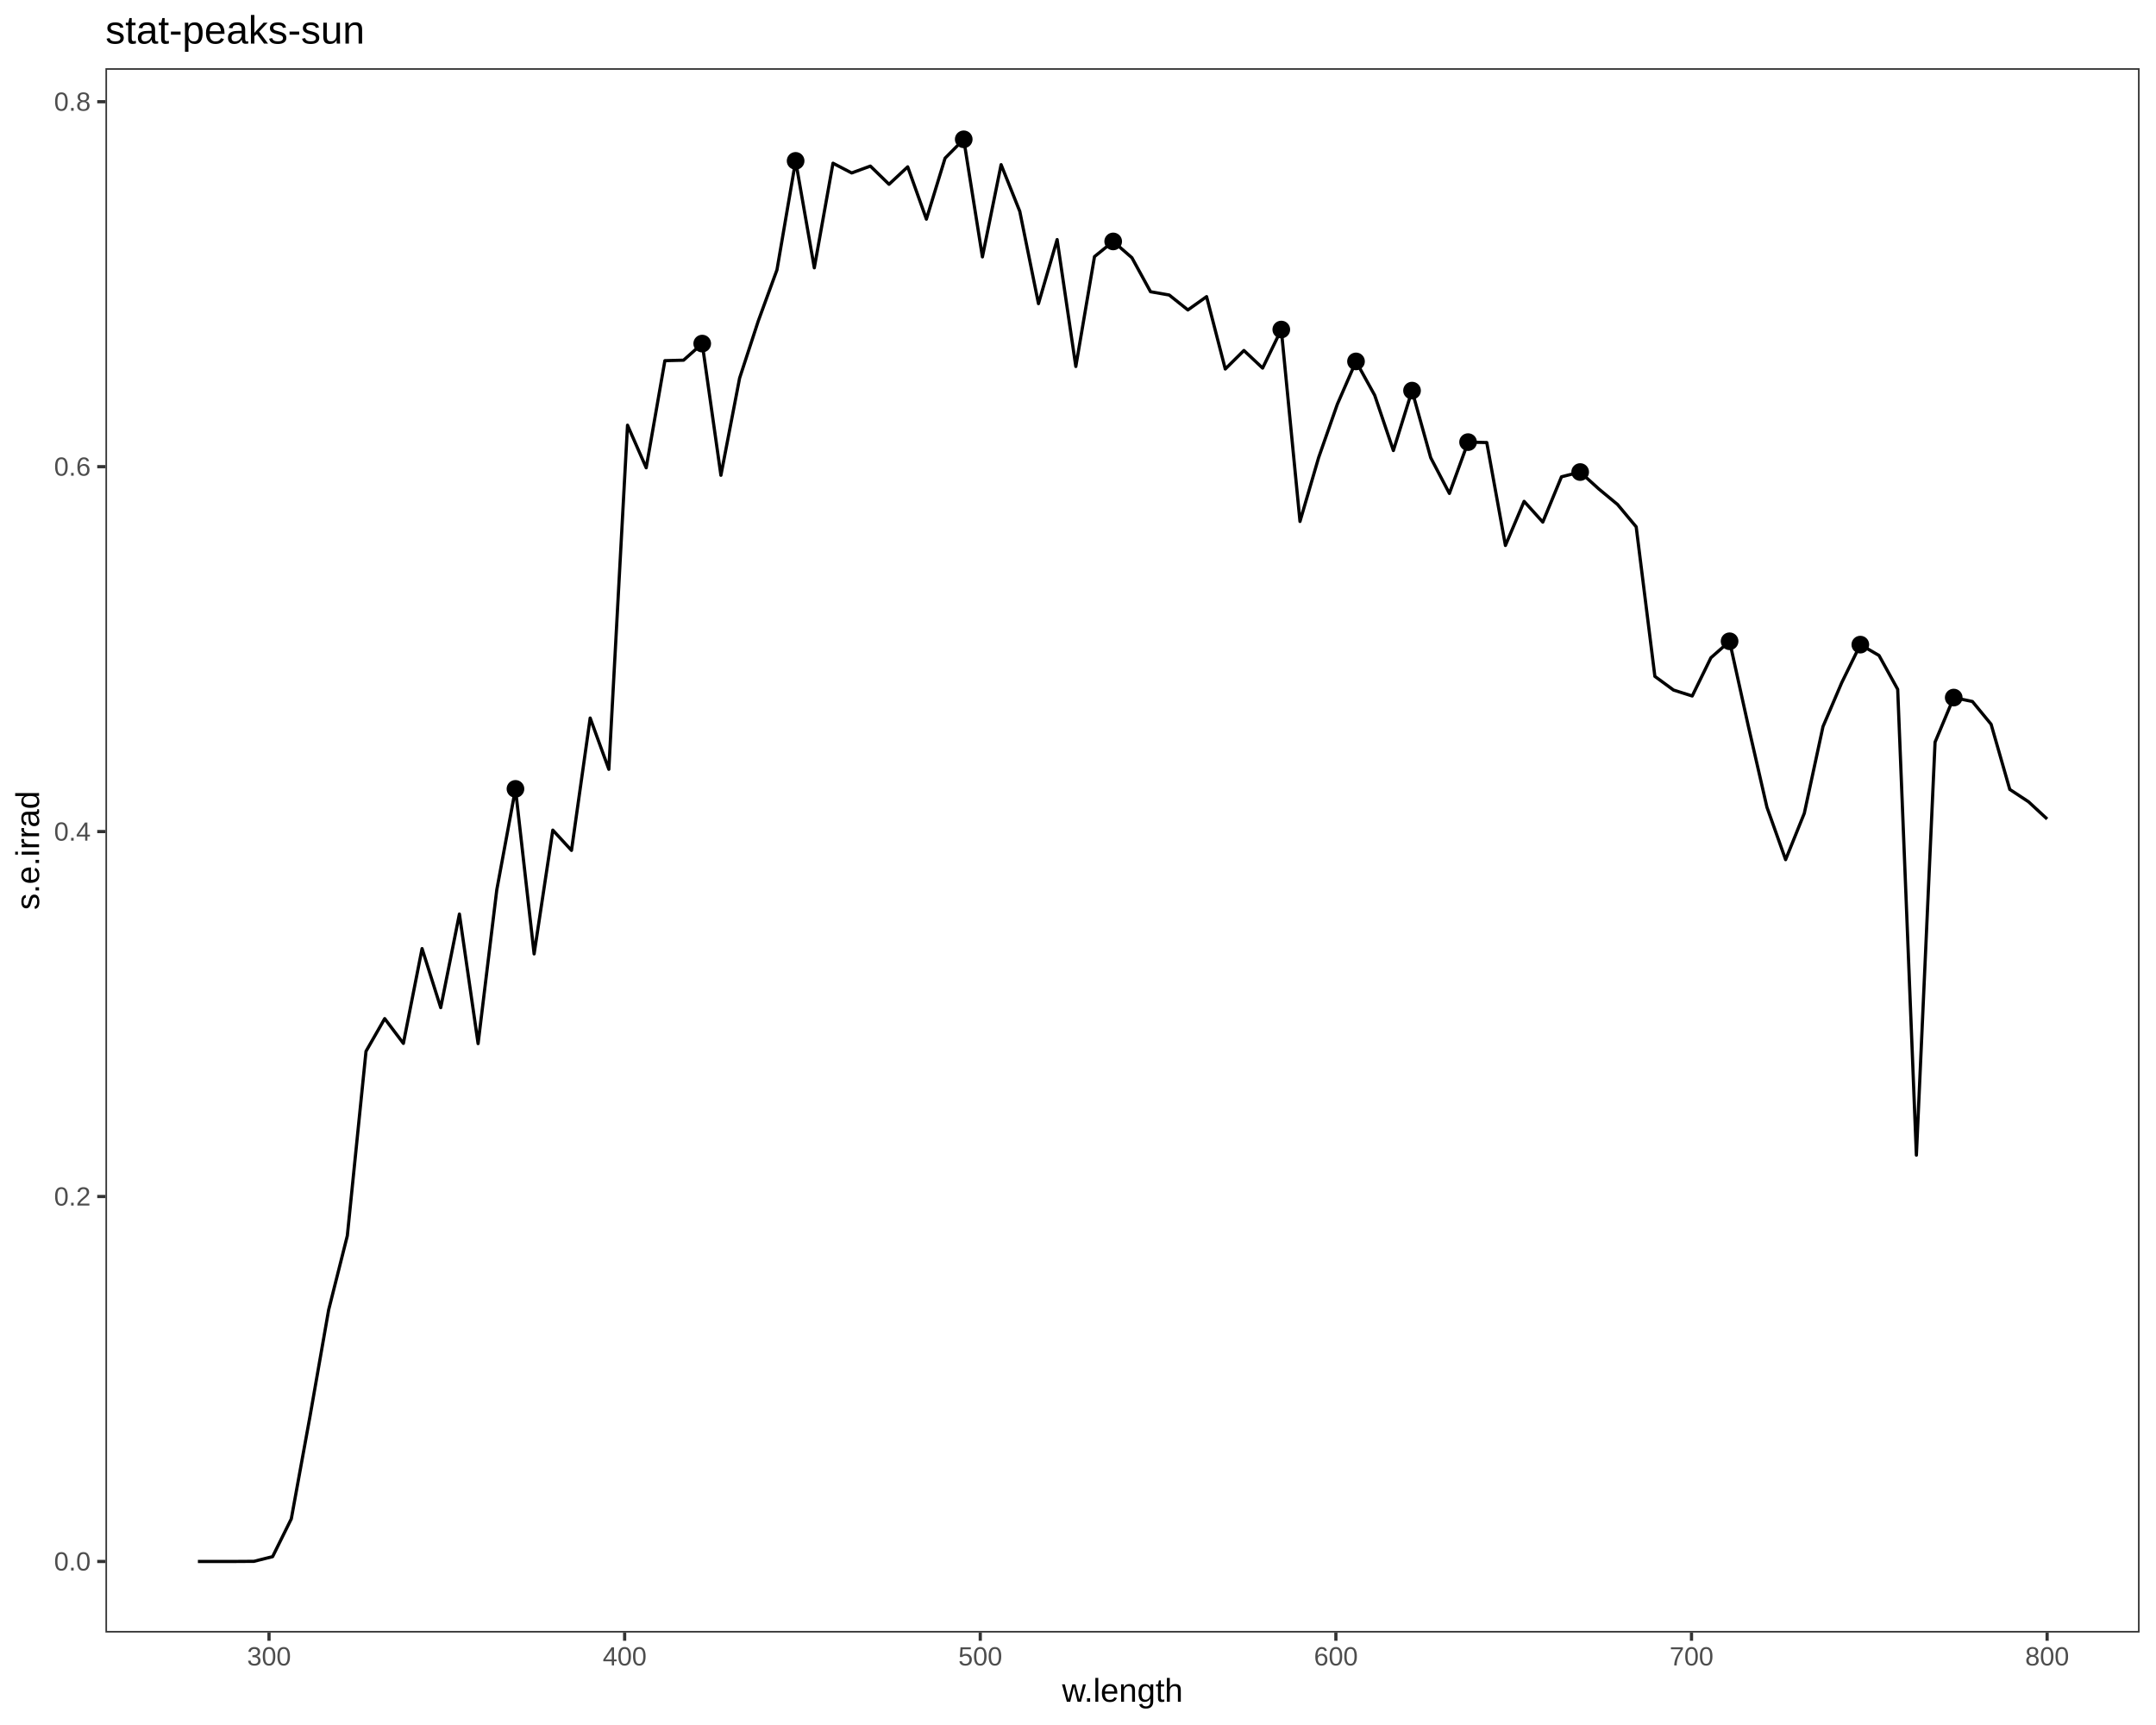
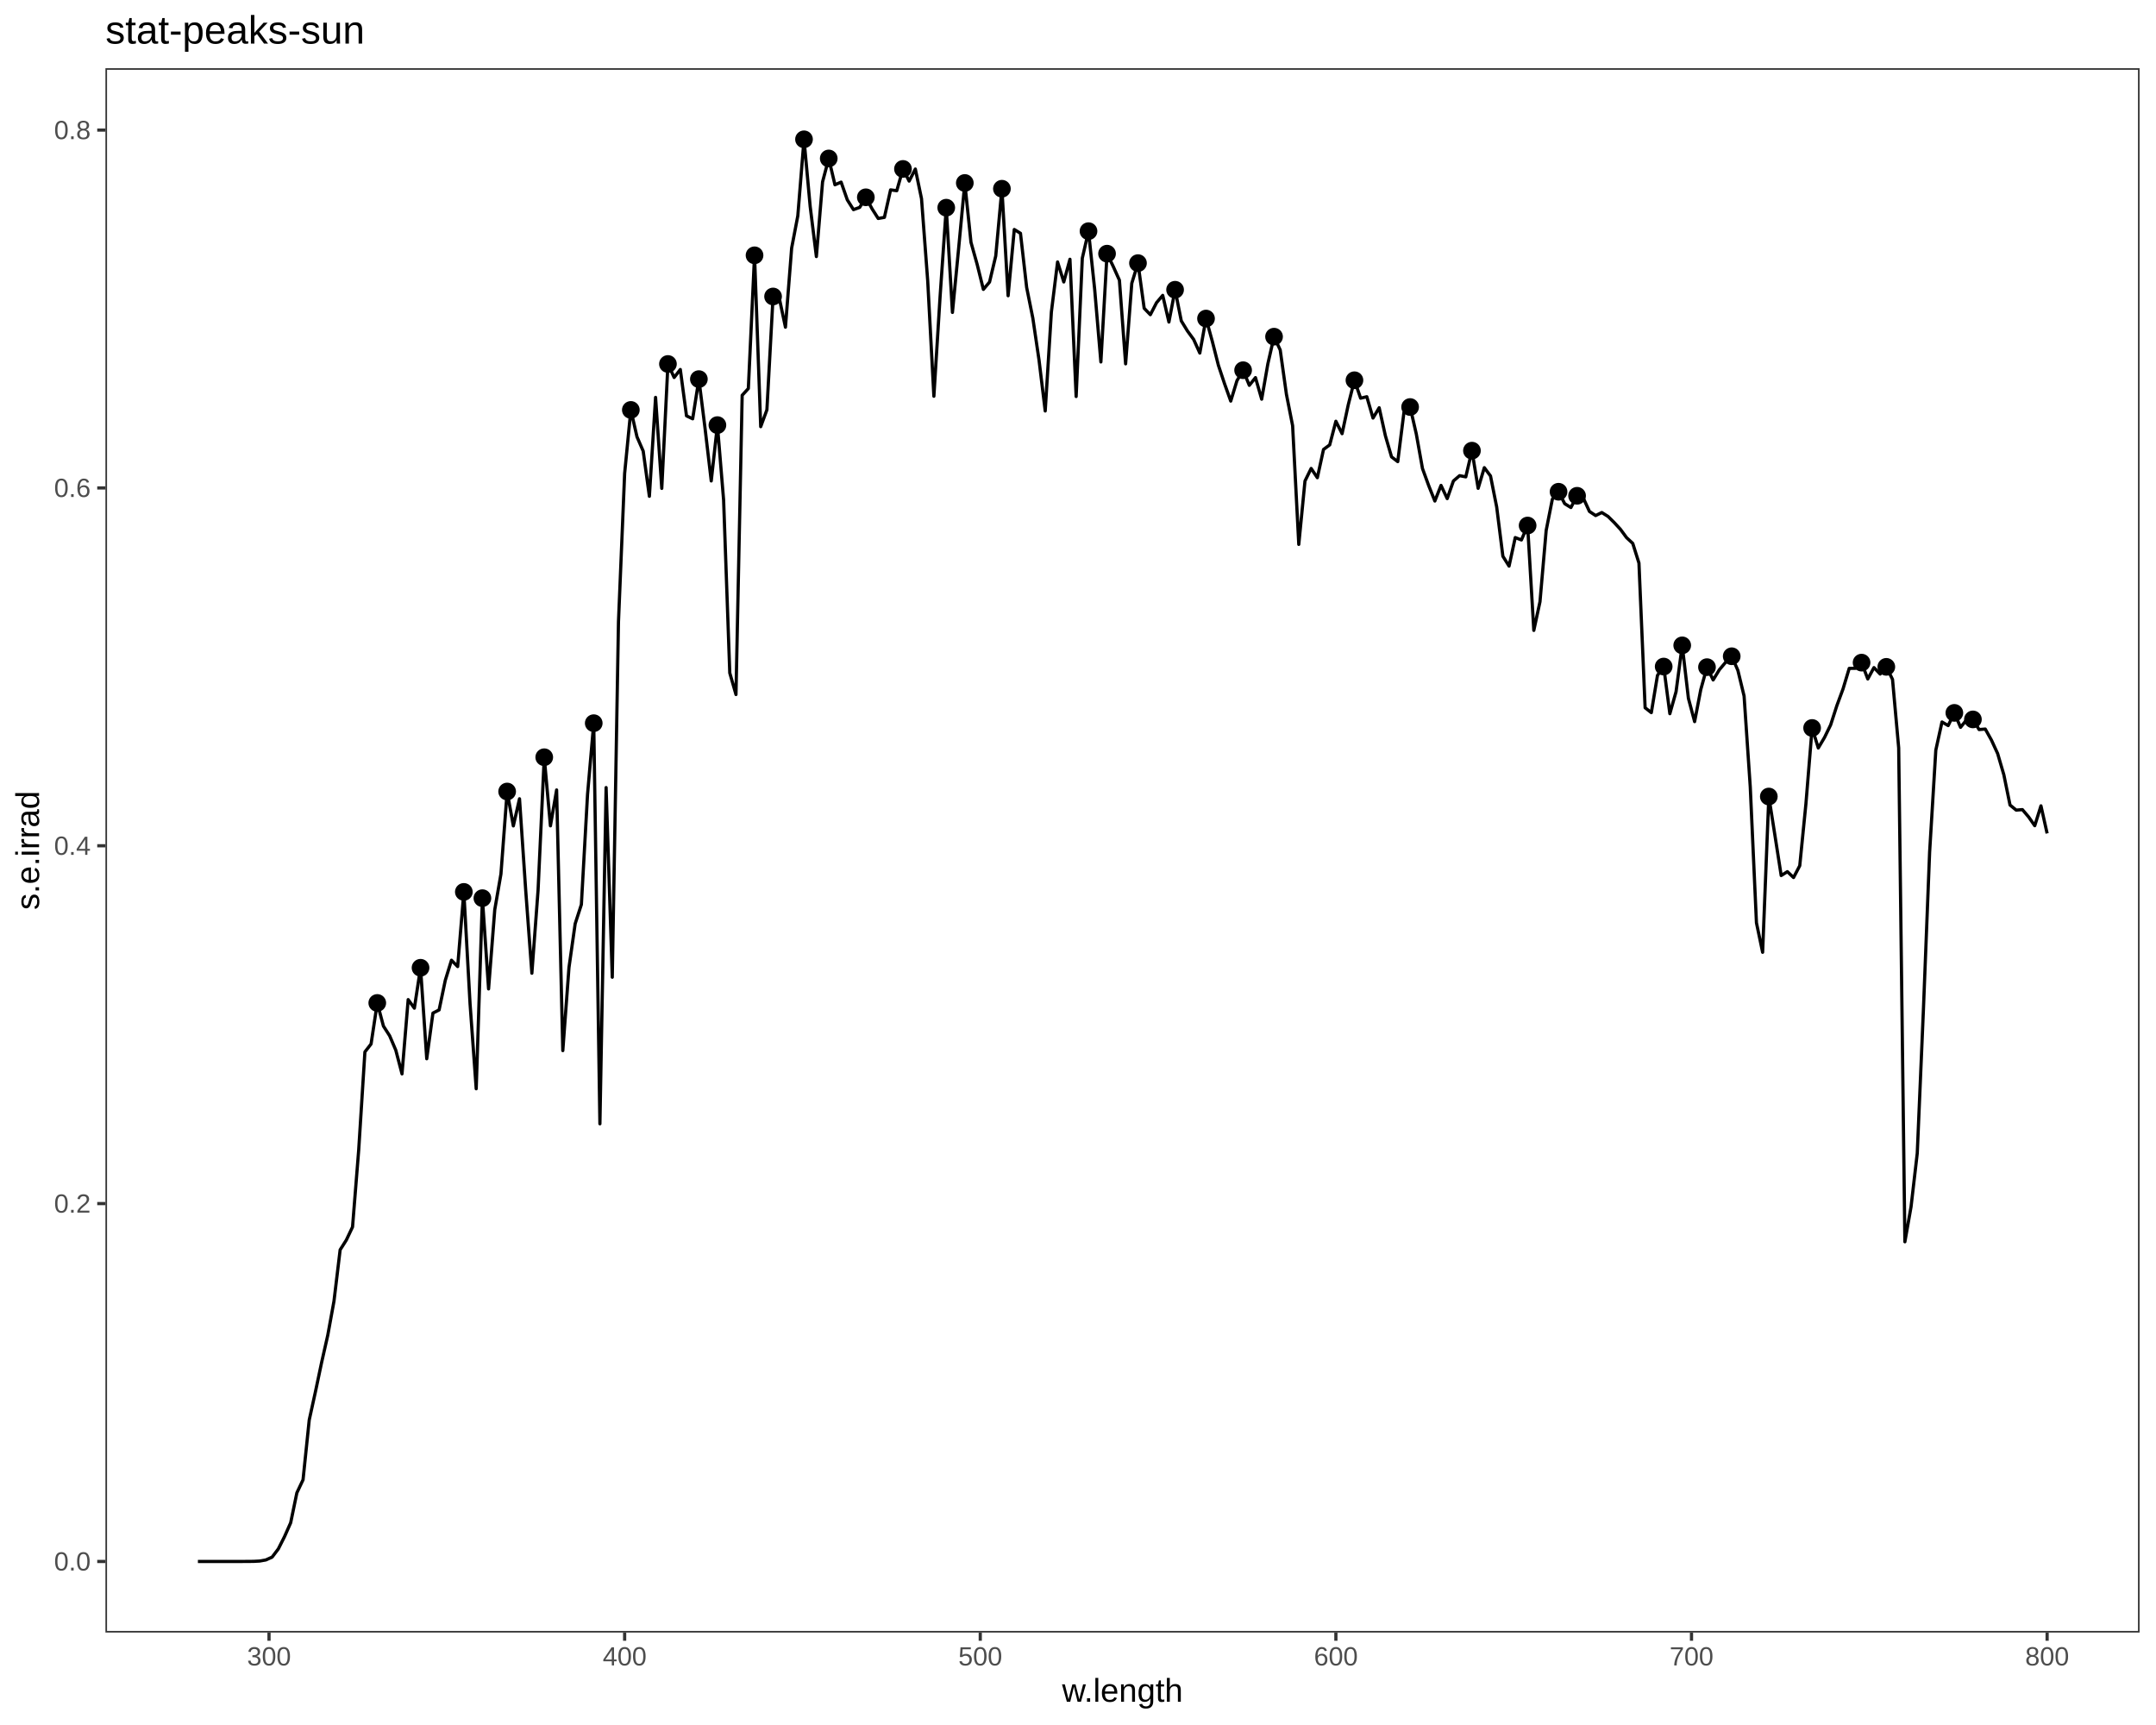
<svg xmlns="http://www.w3.org/2000/svg" viewBox="0 0 720.00 576.00">
  <defs>
    <style type="text/css">
    line, polyline, polygon, path, rect, circle {
      fill: none;
      stroke: #000000;
      stroke-linecap: round;
      stroke-linejoin: round;
      stroke-miterlimit: 10.00;
    }
  </style>
  </defs>
  <rect width="100%" height="100%" style="stroke: none; fill: #FFFFFF;" />
  <rect x="0.00" y="0.00" width="720.00" height="576.00" style="stroke-width: 1.07; stroke: #FFFFFF; fill: #FFFFFF;" />
  <defs>
    <clipPath id="cpMzUuMjF8NzE0LjUyfDU0NS4xM3wyMi43Nw==">
      <rect x="35.21" y="22.77" width="679.31" height="522.36" />
    </clipPath>
  </defs>
  <rect x="35.21" y="22.77" width="679.31" height="522.36" style="stroke-width: 1.07; stroke: none; fill: #FFFFFF;" clip-path="url(#cpMzUuMjF8NzE0LjUyfDU0NS4xM3wyMi43Nw==)" />
-   <polyline points="66.09,521.39 72.33,521.39 78.57,521.39 84.80,521.35 91.04,519.78 97.28,507.16 103.52,472.96 109.76,437.36 115.99,412.63 122.23,351.04 128.47,340.13 134.71,348.40 140.95,316.75 147.18,336.47 153.42,305.22 159.66,348.47 165.90,297.14 172.14,263.42 178.37,318.52 184.61,277.19 190.85,283.96 197.09,239.76 203.32,256.88 209.56,141.98 215.80,156.20 222.04,120.43 228.28,120.27 234.51,114.73 240.75,158.70 246.99,126.27 253.23,107.18 259.47,90.11 265.70,53.72 271.94,89.43 278.18,54.50 284.42,57.75 290.66,55.46 296.89,61.53 303.13,55.71 309.37,73.18 315.61,52.82 321.84,46.52 328.08,85.78 334.32,54.98 340.56,70.58 346.80,101.39 353.03,80.00 359.27,122.37 365.51,85.68 371.75,80.62 377.99,86.04 384.22,97.41 390.46,98.51 396.70,103.49 402.94,99.05 409.18,123.22 415.41,117.03 421.65,122.91 427.89,110.04 434.13,174.12 440.36,152.79 446.60,135.00 452.84,120.68 459.08,131.98 465.32,150.44 471.55,130.43 477.79,152.84 484.03,164.76 490.27,147.63 496.51,147.77 502.74,182.14 508.98,167.41 515.22,174.34 521.46,159.21 527.70,157.62 533.93,163.27 540.17,168.44 546.41,175.92 552.65,225.85 558.88,230.42 565.12,232.40 571.36,219.63 577.60,214.13 583.84,242.38 590.07,269.54 596.31,287.05 602.55,271.57 608.79,242.61 615.03,227.99 621.26,215.25 627.50,218.87 633.74,230.18 639.98,385.72 646.22,247.80 652.45,232.93 658.69,234.24 664.93,241.83 671.17,263.60 677.41,267.70 683.64,273.47 " style="stroke-width: 1.07; stroke-linecap: butt;" clip-path="url(#cpMzUuMjF8NzE0LjUyfDU0NS4xM3wyMi43Nw==)" />
-   <circle cx="172.14" cy="263.42" r="1.95pt" style="stroke-width: 0.71; fill: #000000;" clip-path="url(#cpMzUuMjF8NzE0LjUyfDU0NS4xM3wyMi43Nw==)" />
-   <circle cx="234.51" cy="114.73" r="1.95pt" style="stroke-width: 0.71; fill: #000000;" clip-path="url(#cpMzUuMjF8NzE0LjUyfDU0NS4xM3wyMi43Nw==)" />
-   <circle cx="265.70" cy="53.72" r="1.95pt" style="stroke-width: 0.71; fill: #000000;" clip-path="url(#cpMzUuMjF8NzE0LjUyfDU0NS4xM3wyMi43Nw==)" />
-   <circle cx="321.84" cy="46.52" r="1.95pt" style="stroke-width: 0.71; fill: #000000;" clip-path="url(#cpMzUuMjF8NzE0LjUyfDU0NS4xM3wyMi43Nw==)" />
-   <circle cx="371.75" cy="80.62" r="1.95pt" style="stroke-width: 0.71; fill: #000000;" clip-path="url(#cpMzUuMjF8NzE0LjUyfDU0NS4xM3wyMi43Nw==)" />
-   <circle cx="427.89" cy="110.04" r="1.95pt" style="stroke-width: 0.71; fill: #000000;" clip-path="url(#cpMzUuMjF8NzE0LjUyfDU0NS4xM3wyMi43Nw==)" />
-   <circle cx="452.84" cy="120.68" r="1.95pt" style="stroke-width: 0.71; fill: #000000;" clip-path="url(#cpMzUuMjF8NzE0LjUyfDU0NS4xM3wyMi43Nw==)" />
-   <circle cx="471.55" cy="130.43" r="1.95pt" style="stroke-width: 0.71; fill: #000000;" clip-path="url(#cpMzUuMjF8NzE0LjUyfDU0NS4xM3wyMi43Nw==)" />
-   <circle cx="490.27" cy="147.63" r="1.95pt" style="stroke-width: 0.71; fill: #000000;" clip-path="url(#cpMzUuMjF8NzE0LjUyfDU0NS4xM3wyMi43Nw==)" />
-   <circle cx="527.70" cy="157.62" r="1.95pt" style="stroke-width: 0.71; fill: #000000;" clip-path="url(#cpMzUuMjF8NzE0LjUyfDU0NS4xM3wyMi43Nw==)" />
-   <circle cx="577.60" cy="214.13" r="1.95pt" style="stroke-width: 0.71; fill: #000000;" clip-path="url(#cpMzUuMjF8NzE0LjUyfDU0NS4xM3wyMi43Nw==)" />
-   <circle cx="621.26" cy="215.25" r="1.95pt" style="stroke-width: 0.71; fill: #000000;" clip-path="url(#cpMzUuMjF8NzE0LjUyfDU0NS4xM3wyMi43Nw==)" />
-   <circle cx="652.45" cy="232.93" r="1.95pt" style="stroke-width: 0.71; fill: #000000;" clip-path="url(#cpMzUuMjF8NzE0LjUyfDU0NS4xM3wyMi43Nw==)" />
+   <polyline points="66.09,521.39 68.16,521.39 70.22,521.39 72.29,521.39 74.35,521.39 76.42,521.39 78.48,521.39 80.55,521.39 82.61,521.38 84.68,521.36 86.74,521.25 88.81,520.88 90.88,519.93 92.94,517.21 95.01,513.11 97.07,508.47 99.14,498.48 101.20,494.12 103.27,474.14 105.33,464.77 107.40,454.96 109.46,445.85 111.53,434.49 113.59,417.33 115.66,414.07 117.73,409.70 119.79,383.98 121.86,351.25 123.92,348.60 125.99,334.90 128.05,342.63 130.12,345.85 132.18,350.68 134.25,358.58 136.31,333.78 138.38,336.64 140.44,323.15 142.51,353.53 144.58,338.28 146.64,337.23 148.71,327.32 150.77,320.63 152.84,322.75 154.90,297.82 156.97,335.08 159.03,363.55 161.10,299.91 163.16,330.21 165.23,303.73 167.29,291.84 169.36,264.30 171.43,275.78 173.49,266.72 175.56,297.26 177.62,324.97 179.69,297.24 181.75,252.85 183.82,275.76 185.88,263.78 187.95,350.81 190.01,323.07 192.08,308.44 194.15,302.03 196.21,265.28 198.28,241.48 200.34,375.25 202.41,262.98 204.47,326.31 206.54,207.67 208.60,158.08 210.67,136.88 212.73,145.88 214.80,150.64 216.86,165.72 218.93,132.69 221.00,163.08 223.06,121.54 225.13,126.05 227.19,123.38 229.26,138.86 231.32,139.84 233.39,126.59 235.45,143.00 237.52,160.59 239.58,141.95 241.65,166.97 243.71,224.71 245.78,231.91 247.85,131.99 249.91,129.74 251.98,85.25 254.04,142.47 256.11,136.85 258.17,99.00 260.24,99.53 262.30,109.25 264.37,82.84 266.43,72.06 268.50,46.52 270.56,68.94 272.63,85.67 274.70,60.72 276.76,52.91 278.83,61.70 280.89,60.81 282.96,66.74 285.02,70.00 287.09,69.25 289.15,65.88 291.22,69.72 293.28,72.95 295.35,72.58 297.41,63.40 299.48,63.68 301.55,56.41 303.61,60.47 305.68,56.44 307.74,66.34 309.81,93.78 311.87,132.31 313.94,99.08 316.00,69.35 318.07,104.32 320.13,83.03 322.20,61.10 324.26,80.91 326.33,88.31 328.40,96.63 330.46,94.18 332.53,85.46 334.59,63.02 336.66,98.75 338.72,76.63 340.79,77.90 342.85,95.97 344.92,106.26 346.98,120.20 349.05,137.23 351.11,104.19 353.18,87.47 355.25,94.15 357.31,86.57 359.38,132.40 361.44,86.20 363.51,77.19 365.57,96.63 367.64,120.86 369.70,84.70 371.77,88.98 373.83,93.56 375.90,121.49 377.96,94.59 380.03,87.86 382.10,102.94 384.16,105.08 386.23,101.07 388.29,98.63 390.36,107.53 392.42,96.75 394.49,107.14 396.55,110.51 398.62,113.34 400.68,117.89 402.75,106.37 404.82,113.85 406.88,121.96 408.95,128.16 411.01,133.93 413.08,127.13 415.14,123.62 417.21,128.67 419.27,126.09 421.34,133.29 423.40,121.50 425.47,112.42 427.53,116.87 429.60,131.65 431.67,142.14 433.73,181.78 435.80,160.62 437.86,156.42 439.93,159.51 441.99,150.08 444.06,148.55 446.12,140.66 448.19,144.81 450.25,135.18 452.32,126.97 454.38,132.96 456.45,132.47 458.52,139.59 460.58,136.15 462.65,145.49 464.71,152.56 466.78,154.15 468.84,137.75 470.91,135.91 472.97,144.89 475.04,156.45 477.10,162.11 479.17,167.30 481.23,162.08 483.30,166.49 485.37,160.60 487.43,158.83 489.50,159.23 491.56,150.48 493.63,163.06 495.69,156.16 497.76,158.93 499.82,169.29 501.89,185.74 503.95,189.03 506.02,179.50 508.08,180.30 510.15,175.48 512.22,210.50 514.28,200.92 516.35,177.10 518.41,166.68 520.48,164.20 522.54,168.19 524.61,169.47 526.67,165.55 528.74,166.29 530.80,170.78 532.87,172.15 534.93,171.14 537.00,172.44 539.07,174.49 541.13,176.72 543.20,179.53 545.26,181.44 547.33,188.01 549.39,236.33 551.46,237.96 553.52,225.51 555.59,222.57 557.65,238.31 559.72,230.97 561.78,215.49 563.85,233.19 565.92,240.96 567.98,230.25 570.05,222.77 572.11,227.04 574.18,223.63 576.24,221.19 578.31,219.13 580.37,223.85 582.44,232.41 584.50,262.72 586.57,308.14 588.63,317.98 590.70,265.97 592.77,279.13 594.83,292.35 596.90,291.06 598.96,293.02 601.03,289.07 603.09,268.40 605.16,243.08 607.22,249.76 609.29,246.27 611.35,242.05 613.42,235.63 615.49,230.02 617.55,223.18 619.62,223.16 621.68,221.26 623.75,226.71 625.81,222.92 627.88,225.08 629.94,222.67 632.01,226.86 634.07,249.73 636.14,414.65 638.20,402.94 640.27,385.10 642.34,336.84 644.40,284.57 646.47,250.47 648.53,241.08 650.60,242.28 652.66,238.04 654.73,242.86 656.79,240.30 658.86,240.22 660.92,243.61 662.99,243.44 665.05,247.14 667.12,251.64 669.19,258.72 671.25,268.81 673.32,270.51 675.38,270.34 677.45,272.77 679.51,275.71 681.58,269.08 683.64,278.29 " style="stroke-width: 1.07; stroke-linecap: butt;" clip-path="url(#cpMzUuMjF8NzE0LjUyfDU0NS4xM3wyMi43Nw==)" />
+   <circle cx="125.99" cy="334.90" r="1.95pt" style="stroke-width: 0.71; fill: #000000;" clip-path="url(#cpMzUuMjF8NzE0LjUyfDU0NS4xM3wyMi43Nw==)" />
+   <circle cx="140.44" cy="323.15" r="1.95pt" style="stroke-width: 0.71; fill: #000000;" clip-path="url(#cpMzUuMjF8NzE0LjUyfDU0NS4xM3wyMi43Nw==)" />
+   <circle cx="154.90" cy="297.82" r="1.95pt" style="stroke-width: 0.71; fill: #000000;" clip-path="url(#cpMzUuMjF8NzE0LjUyfDU0NS4xM3wyMi43Nw==)" />
+   <circle cx="161.10" cy="299.91" r="1.95pt" style="stroke-width: 0.71; fill: #000000;" clip-path="url(#cpMzUuMjF8NzE0LjUyfDU0NS4xM3wyMi43Nw==)" />
+   <circle cx="169.36" cy="264.30" r="1.95pt" style="stroke-width: 0.71; fill: #000000;" clip-path="url(#cpMzUuMjF8NzE0LjUyfDU0NS4xM3wyMi43Nw==)" />
+   <circle cx="181.75" cy="252.85" r="1.95pt" style="stroke-width: 0.71; fill: #000000;" clip-path="url(#cpMzUuMjF8NzE0LjUyfDU0NS4xM3wyMi43Nw==)" />
+   <circle cx="198.28" cy="241.48" r="1.95pt" style="stroke-width: 0.71; fill: #000000;" clip-path="url(#cpMzUuMjF8NzE0LjUyfDU0NS4xM3wyMi43Nw==)" />
+   <circle cx="210.67" cy="136.88" r="1.95pt" style="stroke-width: 0.71; fill: #000000;" clip-path="url(#cpMzUuMjF8NzE0LjUyfDU0NS4xM3wyMi43Nw==)" />
+   <circle cx="223.06" cy="121.54" r="1.95pt" style="stroke-width: 0.71; fill: #000000;" clip-path="url(#cpMzUuMjF8NzE0LjUyfDU0NS4xM3wyMi43Nw==)" />
+   <circle cx="233.39" cy="126.59" r="1.95pt" style="stroke-width: 0.71; fill: #000000;" clip-path="url(#cpMzUuMjF8NzE0LjUyfDU0NS4xM3wyMi43Nw==)" />
+   <circle cx="239.58" cy="141.95" r="1.95pt" style="stroke-width: 0.71; fill: #000000;" clip-path="url(#cpMzUuMjF8NzE0LjUyfDU0NS4xM3wyMi43Nw==)" />
+   <circle cx="251.98" cy="85.25" r="1.95pt" style="stroke-width: 0.71; fill: #000000;" clip-path="url(#cpMzUuMjF8NzE0LjUyfDU0NS4xM3wyMi43Nw==)" />
+   <circle cx="258.17" cy="99.00" r="1.95pt" style="stroke-width: 0.71; fill: #000000;" clip-path="url(#cpMzUuMjF8NzE0LjUyfDU0NS4xM3wyMi43Nw==)" />
+   <circle cx="268.50" cy="46.52" r="1.95pt" style="stroke-width: 0.71; fill: #000000;" clip-path="url(#cpMzUuMjF8NzE0LjUyfDU0NS4xM3wyMi43Nw==)" />
+   <circle cx="276.76" cy="52.91" r="1.95pt" style="stroke-width: 0.71; fill: #000000;" clip-path="url(#cpMzUuMjF8NzE0LjUyfDU0NS4xM3wyMi43Nw==)" />
+   <circle cx="289.15" cy="65.88" r="1.95pt" style="stroke-width: 0.71; fill: #000000;" clip-path="url(#cpMzUuMjF8NzE0LjUyfDU0NS4xM3wyMi43Nw==)" />
+   <circle cx="301.55" cy="56.41" r="1.95pt" style="stroke-width: 0.71; fill: #000000;" clip-path="url(#cpMzUuMjF8NzE0LjUyfDU0NS4xM3wyMi43Nw==)" />
+   <circle cx="316.00" cy="69.35" r="1.95pt" style="stroke-width: 0.71; fill: #000000;" clip-path="url(#cpMzUuMjF8NzE0LjUyfDU0NS4xM3wyMi43Nw==)" />
+   <circle cx="322.20" cy="61.10" r="1.95pt" style="stroke-width: 0.71; fill: #000000;" clip-path="url(#cpMzUuMjF8NzE0LjUyfDU0NS4xM3wyMi43Nw==)" />
+   <circle cx="334.59" cy="63.02" r="1.95pt" style="stroke-width: 0.71; fill: #000000;" clip-path="url(#cpMzUuMjF8NzE0LjUyfDU0NS4xM3wyMi43Nw==)" />
+   <circle cx="363.51" cy="77.19" r="1.95pt" style="stroke-width: 0.71; fill: #000000;" clip-path="url(#cpMzUuMjF8NzE0LjUyfDU0NS4xM3wyMi43Nw==)" />
+   <circle cx="369.70" cy="84.70" r="1.95pt" style="stroke-width: 0.71; fill: #000000;" clip-path="url(#cpMzUuMjF8NzE0LjUyfDU0NS4xM3wyMi43Nw==)" />
+   <circle cx="380.03" cy="87.86" r="1.95pt" style="stroke-width: 0.71; fill: #000000;" clip-path="url(#cpMzUuMjF8NzE0LjUyfDU0NS4xM3wyMi43Nw==)" />
+   <circle cx="392.42" cy="96.75" r="1.95pt" style="stroke-width: 0.71; fill: #000000;" clip-path="url(#cpMzUuMjF8NzE0LjUyfDU0NS4xM3wyMi43Nw==)" />
+   <circle cx="402.75" cy="106.37" r="1.95pt" style="stroke-width: 0.71; fill: #000000;" clip-path="url(#cpMzUuMjF8NzE0LjUyfDU0NS4xM3wyMi43Nw==)" />
+   <circle cx="415.14" cy="123.62" r="1.95pt" style="stroke-width: 0.71; fill: #000000;" clip-path="url(#cpMzUuMjF8NzE0LjUyfDU0NS4xM3wyMi43Nw==)" />
+   <circle cx="425.47" cy="112.42" r="1.95pt" style="stroke-width: 0.71; fill: #000000;" clip-path="url(#cpMzUuMjF8NzE0LjUyfDU0NS4xM3wyMi43Nw==)" />
+   <circle cx="452.32" cy="126.97" r="1.95pt" style="stroke-width: 0.71; fill: #000000;" clip-path="url(#cpMzUuMjF8NzE0LjUyfDU0NS4xM3wyMi43Nw==)" />
+   <circle cx="470.91" cy="135.91" r="1.95pt" style="stroke-width: 0.71; fill: #000000;" clip-path="url(#cpMzUuMjF8NzE0LjUyfDU0NS4xM3wyMi43Nw==)" />
+   <circle cx="491.56" cy="150.48" r="1.95pt" style="stroke-width: 0.71; fill: #000000;" clip-path="url(#cpMzUuMjF8NzE0LjUyfDU0NS4xM3wyMi43Nw==)" />
+   <circle cx="510.15" cy="175.48" r="1.95pt" style="stroke-width: 0.71; fill: #000000;" clip-path="url(#cpMzUuMjF8NzE0LjUyfDU0NS4xM3wyMi43Nw==)" />
+   <circle cx="520.48" cy="164.20" r="1.95pt" style="stroke-width: 0.71; fill: #000000;" clip-path="url(#cpMzUuMjF8NzE0LjUyfDU0NS4xM3wyMi43Nw==)" />
+   <circle cx="526.67" cy="165.55" r="1.95pt" style="stroke-width: 0.71; fill: #000000;" clip-path="url(#cpMzUuMjF8NzE0LjUyfDU0NS4xM3wyMi43Nw==)" />
+   <circle cx="555.59" cy="222.57" r="1.95pt" style="stroke-width: 0.71; fill: #000000;" clip-path="url(#cpMzUuMjF8NzE0LjUyfDU0NS4xM3wyMi43Nw==)" />
+   <circle cx="561.78" cy="215.49" r="1.95pt" style="stroke-width: 0.71; fill: #000000;" clip-path="url(#cpMzUuMjF8NzE0LjUyfDU0NS4xM3wyMi43Nw==)" />
+   <circle cx="570.05" cy="222.77" r="1.95pt" style="stroke-width: 0.71; fill: #000000;" clip-path="url(#cpMzUuMjF8NzE0LjUyfDU0NS4xM3wyMi43Nw==)" />
+   <circle cx="578.31" cy="219.13" r="1.95pt" style="stroke-width: 0.71; fill: #000000;" clip-path="url(#cpMzUuMjF8NzE0LjUyfDU0NS4xM3wyMi43Nw==)" />
+   <circle cx="590.70" cy="265.97" r="1.95pt" style="stroke-width: 0.71; fill: #000000;" clip-path="url(#cpMzUuMjF8NzE0LjUyfDU0NS4xM3wyMi43Nw==)" />
+   <circle cx="605.16" cy="243.08" r="1.95pt" style="stroke-width: 0.71; fill: #000000;" clip-path="url(#cpMzUuMjF8NzE0LjUyfDU0NS4xM3wyMi43Nw==)" />
+   <circle cx="621.68" cy="221.26" r="1.95pt" style="stroke-width: 0.71; fill: #000000;" clip-path="url(#cpMzUuMjF8NzE0LjUyfDU0NS4xM3wyMi43Nw==)" />
+   <circle cx="629.94" cy="222.67" r="1.95pt" style="stroke-width: 0.71; fill: #000000;" clip-path="url(#cpMzUuMjF8NzE0LjUyfDU0NS4xM3wyMi43Nw==)" />
+   <circle cx="652.66" cy="238.04" r="1.95pt" style="stroke-width: 0.71; fill: #000000;" clip-path="url(#cpMzUuMjF8NzE0LjUyfDU0NS4xM3wyMi43Nw==)" />
+   <circle cx="658.86" cy="240.22" r="1.95pt" style="stroke-width: 0.71; fill: #000000;" clip-path="url(#cpMzUuMjF8NzE0LjUyfDU0NS4xM3wyMi43Nw==)" />
  <rect x="35.21" y="22.77" width="679.31" height="522.36" style="stroke-width: 1.07; stroke: #333333;" clip-path="url(#cpMzUuMjF8NzE0LjUyfDU0NS4xM3wyMi43Nw==)" />
  <defs>
    <clipPath id="cpMC4wMHw3MjAuMDB8NTc2LjAwfDAuMDA=">
      <rect x="0.00" y="0.00" width="720.00" height="576.00" />
    </clipPath>
  </defs>
  <g clip-path="url(#cpMC4wMHw3MjAuMDB8NTc2LjAwfDAuMDA=)">
    <text x="18.06" y="524.41" style="font-size: 8.80px; fill: #4D4D4D; font-family: Liberation Sans;" textLength="12.22px" lengthAdjust="spacingAndGlyphs">0.0</text>
  </g>
  <g clip-path="url(#cpMC4wMHw3MjAuMDB8NTc2LjAwfDAuMDA=)">
-     <text x="18.06" y="402.55" style="font-size: 8.80px; fill: #4D4D4D; font-family: Liberation Sans;" textLength="12.22px" lengthAdjust="spacingAndGlyphs">0.2</text>
+     <text x="18.06" y="404.92" style="font-size: 8.80px; fill: #4D4D4D; font-family: Liberation Sans;" textLength="12.22px" lengthAdjust="spacingAndGlyphs">0.2</text>
  </g>
  <g clip-path="url(#cpMC4wMHw3MjAuMDB8NTc2LjAwfDAuMDA=)">
-     <text x="18.06" y="280.70" style="font-size: 8.80px; fill: #4D4D4D; font-family: Liberation Sans;" textLength="12.22px" lengthAdjust="spacingAndGlyphs">0.4</text>
+     <text x="18.06" y="285.44" style="font-size: 8.80px; fill: #4D4D4D; font-family: Liberation Sans;" textLength="12.22px" lengthAdjust="spacingAndGlyphs">0.4</text>
  </g>
  <g clip-path="url(#cpMC4wMHw3MjAuMDB8NTc2LjAwfDAuMDA=)">
-     <text x="18.06" y="158.84" style="font-size: 8.80px; fill: #4D4D4D; font-family: Liberation Sans;" textLength="12.22px" lengthAdjust="spacingAndGlyphs">0.6</text>
+     <text x="18.06" y="165.95" style="font-size: 8.80px; fill: #4D4D4D; font-family: Liberation Sans;" textLength="12.22px" lengthAdjust="spacingAndGlyphs">0.6</text>
  </g>
  <g clip-path="url(#cpMC4wMHw3MjAuMDB8NTc2LjAwfDAuMDA=)">
-     <text x="18.06" y="36.98" style="font-size: 8.80px; fill: #4D4D4D; font-family: Liberation Sans;" textLength="12.22px" lengthAdjust="spacingAndGlyphs">0.8</text>
+     <text x="18.06" y="46.46" style="font-size: 8.80px; fill: #4D4D4D; font-family: Liberation Sans;" textLength="12.22px" lengthAdjust="spacingAndGlyphs">0.8</text>
  </g>
  <polyline points="32.47,521.39 35.21,521.39 " style="stroke-width: 1.07; stroke: #333333; stroke-linecap: butt;" clip-path="url(#cpMC4wMHw3MjAuMDB8NTc2LjAwfDAuMDA=)" />
-   <polyline points="32.47,399.53 35.21,399.53 " style="stroke-width: 1.07; stroke: #333333; stroke-linecap: butt;" clip-path="url(#cpMC4wMHw3MjAuMDB8NTc2LjAwfDAuMDA=)" />
-   <polyline points="32.47,277.67 35.21,277.67 " style="stroke-width: 1.07; stroke: #333333; stroke-linecap: butt;" clip-path="url(#cpMC4wMHw3MjAuMDB8NTc2LjAwfDAuMDA=)" />
-   <polyline points="32.47,155.82 35.21,155.82 " style="stroke-width: 1.07; stroke: #333333; stroke-linecap: butt;" clip-path="url(#cpMC4wMHw3MjAuMDB8NTc2LjAwfDAuMDA=)" />
-   <polyline points="32.47,33.96 35.21,33.96 " style="stroke-width: 1.07; stroke: #333333; stroke-linecap: butt;" clip-path="url(#cpMC4wMHw3MjAuMDB8NTc2LjAwfDAuMDA=)" />
+   <polyline points="32.47,401.90 35.21,401.90 " style="stroke-width: 1.07; stroke: #333333; stroke-linecap: butt;" clip-path="url(#cpMC4wMHw3MjAuMDB8NTc2LjAwfDAuMDA=)" />
+   <polyline points="32.47,282.41 35.21,282.41 " style="stroke-width: 1.07; stroke: #333333; stroke-linecap: butt;" clip-path="url(#cpMC4wMHw3MjAuMDB8NTc2LjAwfDAuMDA=)" />
+   <polyline points="32.47,162.93 35.21,162.93 " style="stroke-width: 1.07; stroke: #333333; stroke-linecap: butt;" clip-path="url(#cpMC4wMHw3MjAuMDB8NTc2LjAwfDAuMDA=)" />
+   <polyline points="32.47,43.44 35.21,43.44 " style="stroke-width: 1.07; stroke: #333333; stroke-linecap: butt;" clip-path="url(#cpMC4wMHw3MjAuMDB8NTc2LjAwfDAuMDA=)" />
  <polyline points="89.84,547.87 89.84,545.13 " style="stroke-width: 1.07; stroke: #333333; stroke-linecap: butt;" clip-path="url(#cpMC4wMHw3MjAuMDB8NTc2LjAwfDAuMDA=)" />
  <polyline points="208.60,547.87 208.60,545.13 " style="stroke-width: 1.07; stroke: #333333; stroke-linecap: butt;" clip-path="url(#cpMC4wMHw3MjAuMDB8NTc2LjAwfDAuMDA=)" />
  <polyline points="327.36,547.87 327.36,545.13 " style="stroke-width: 1.07; stroke: #333333; stroke-linecap: butt;" clip-path="url(#cpMC4wMHw3MjAuMDB8NTc2LjAwfDAuMDA=)" />
  <polyline points="446.12,547.87 446.12,545.13 " style="stroke-width: 1.07; stroke: #333333; stroke-linecap: butt;" clip-path="url(#cpMC4wMHw3MjAuMDB8NTc2LjAwfDAuMDA=)" />
  <polyline points="564.88,547.87 564.88,545.13 " style="stroke-width: 1.07; stroke: #333333; stroke-linecap: butt;" clip-path="url(#cpMC4wMHw3MjAuMDB8NTc2LjAwfDAuMDA=)" />
  <polyline points="683.64,547.87 683.64,545.13 " style="stroke-width: 1.07; stroke: #333333; stroke-linecap: butt;" clip-path="url(#cpMC4wMHw3MjAuMDB8NTc2LjAwfDAuMDA=)" />
  <g clip-path="url(#cpMC4wMHw3MjAuMDB8NTc2LjAwfDAuMDA=)">
    <text x="82.51" y="556.11" style="font-size: 8.80px; fill: #4D4D4D; font-family: Liberation Sans;" textLength="14.67px" lengthAdjust="spacingAndGlyphs">300</text>
  </g>
  <g clip-path="url(#cpMC4wMHw3MjAuMDB8NTc2LjAwfDAuMDA=)">
    <text x="201.27" y="556.11" style="font-size: 8.80px; fill: #4D4D4D; font-family: Liberation Sans;" textLength="14.67px" lengthAdjust="spacingAndGlyphs">400</text>
  </g>
  <g clip-path="url(#cpMC4wMHw3MjAuMDB8NTc2LjAwfDAuMDA=)">
    <text x="320.03" y="556.11" style="font-size: 8.80px; fill: #4D4D4D; font-family: Liberation Sans;" textLength="14.67px" lengthAdjust="spacingAndGlyphs">500</text>
  </g>
  <g clip-path="url(#cpMC4wMHw3MjAuMDB8NTc2LjAwfDAuMDA=)">
    <text x="438.79" y="556.11" style="font-size: 8.80px; fill: #4D4D4D; font-family: Liberation Sans;" textLength="14.67px" lengthAdjust="spacingAndGlyphs">600</text>
  </g>
  <g clip-path="url(#cpMC4wMHw3MjAuMDB8NTc2LjAwfDAuMDA=)">
    <text x="557.55" y="556.11" style="font-size: 8.80px; fill: #4D4D4D; font-family: Liberation Sans;" textLength="14.67px" lengthAdjust="spacingAndGlyphs">700</text>
  </g>
  <g clip-path="url(#cpMC4wMHw3MjAuMDB8NTc2LjAwfDAuMDA=)">
    <text x="676.31" y="556.11" style="font-size: 8.80px; fill: #4D4D4D; font-family: Liberation Sans;" textLength="14.67px" lengthAdjust="spacingAndGlyphs">800</text>
  </g>
  <g clip-path="url(#cpMC4wMHw3MjAuMDB8NTc2LjAwfDAuMDA=)">
    <text x="354.67" y="568.24" style="font-size: 11.00px; font-family: Liberation Sans;" textLength="40.39px" lengthAdjust="spacingAndGlyphs">w.length</text>
  </g>
  <g clip-path="url(#cpMC4wMHw3MjAuMDB8NTc2LjAwfDAuMDA=)">
    <text transform="translate(13.04,303.83) rotate(-90)" style="font-size: 11.00px; font-family: Liberation Sans;" textLength="39.75px" lengthAdjust="spacingAndGlyphs">s.e.irrad</text>
  </g>
  <g clip-path="url(#cpMC4wMHw3MjAuMDB8NTc2LjAwfDAuMDA=)">
    <text x="35.21" y="14.56" style="font-size: 13.20px; font-family: Liberation Sans;" textLength="86.44px" lengthAdjust="spacingAndGlyphs">stat-peaks-sun</text>
  </g>
</svg>
